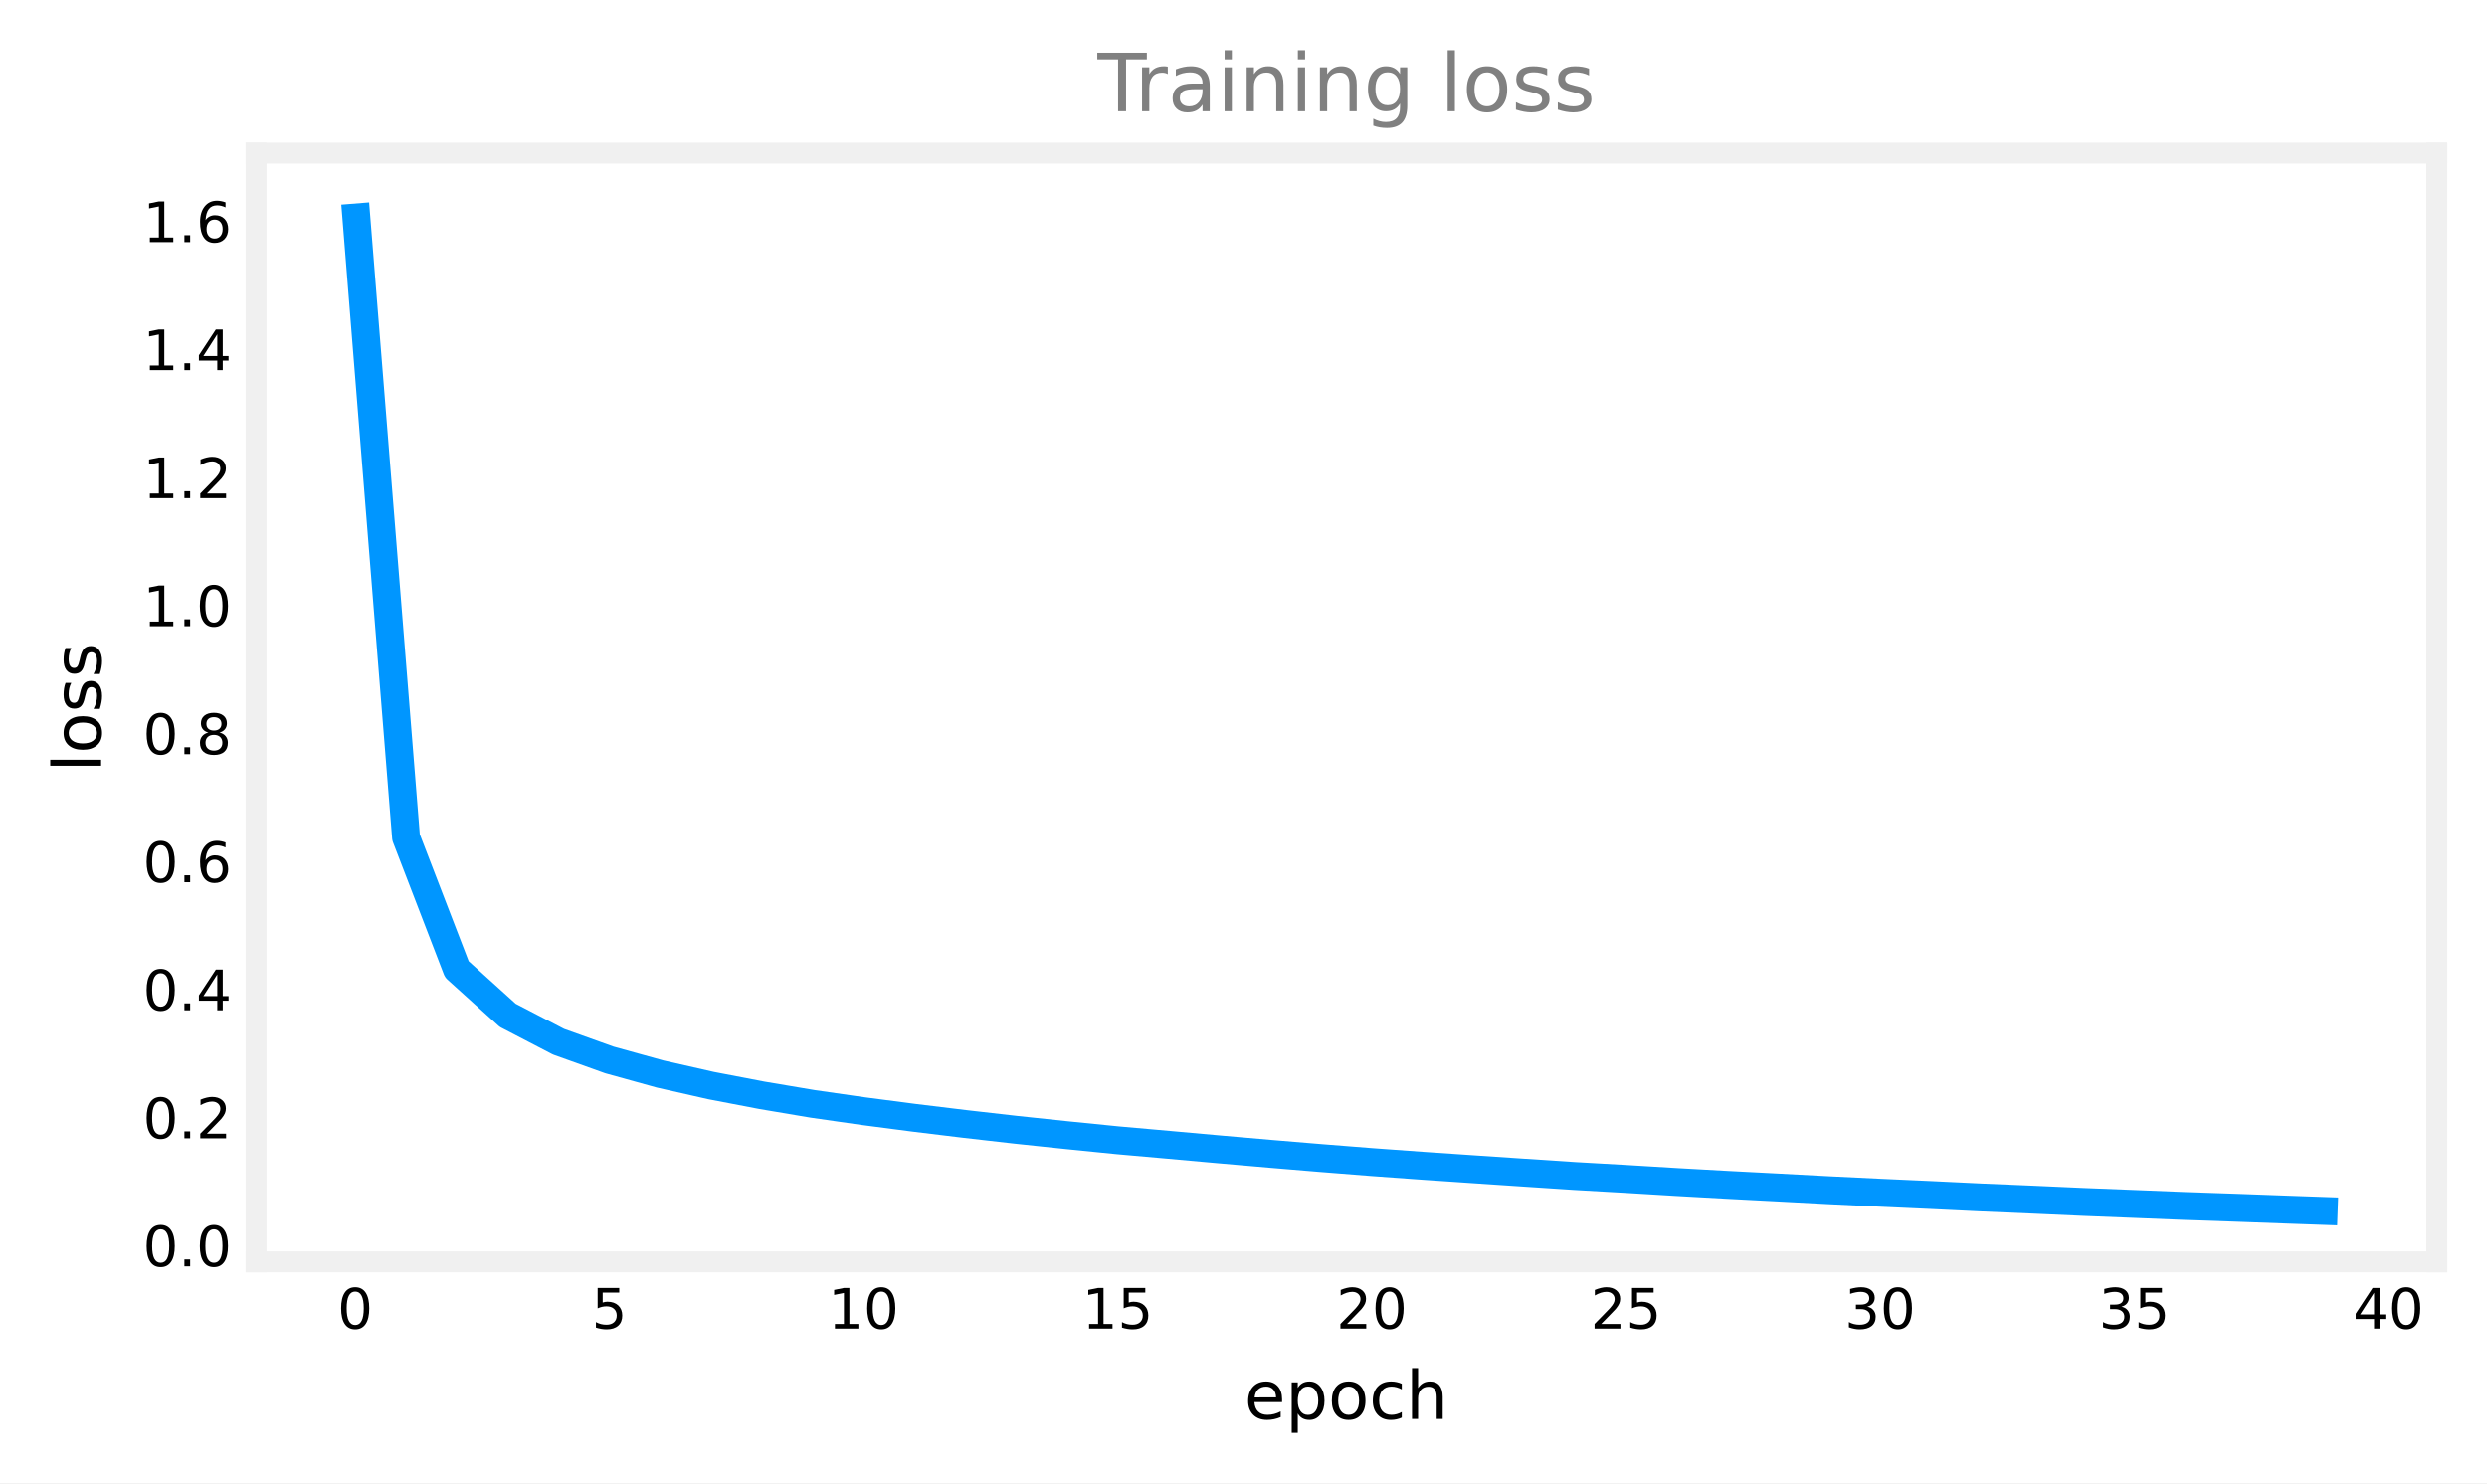
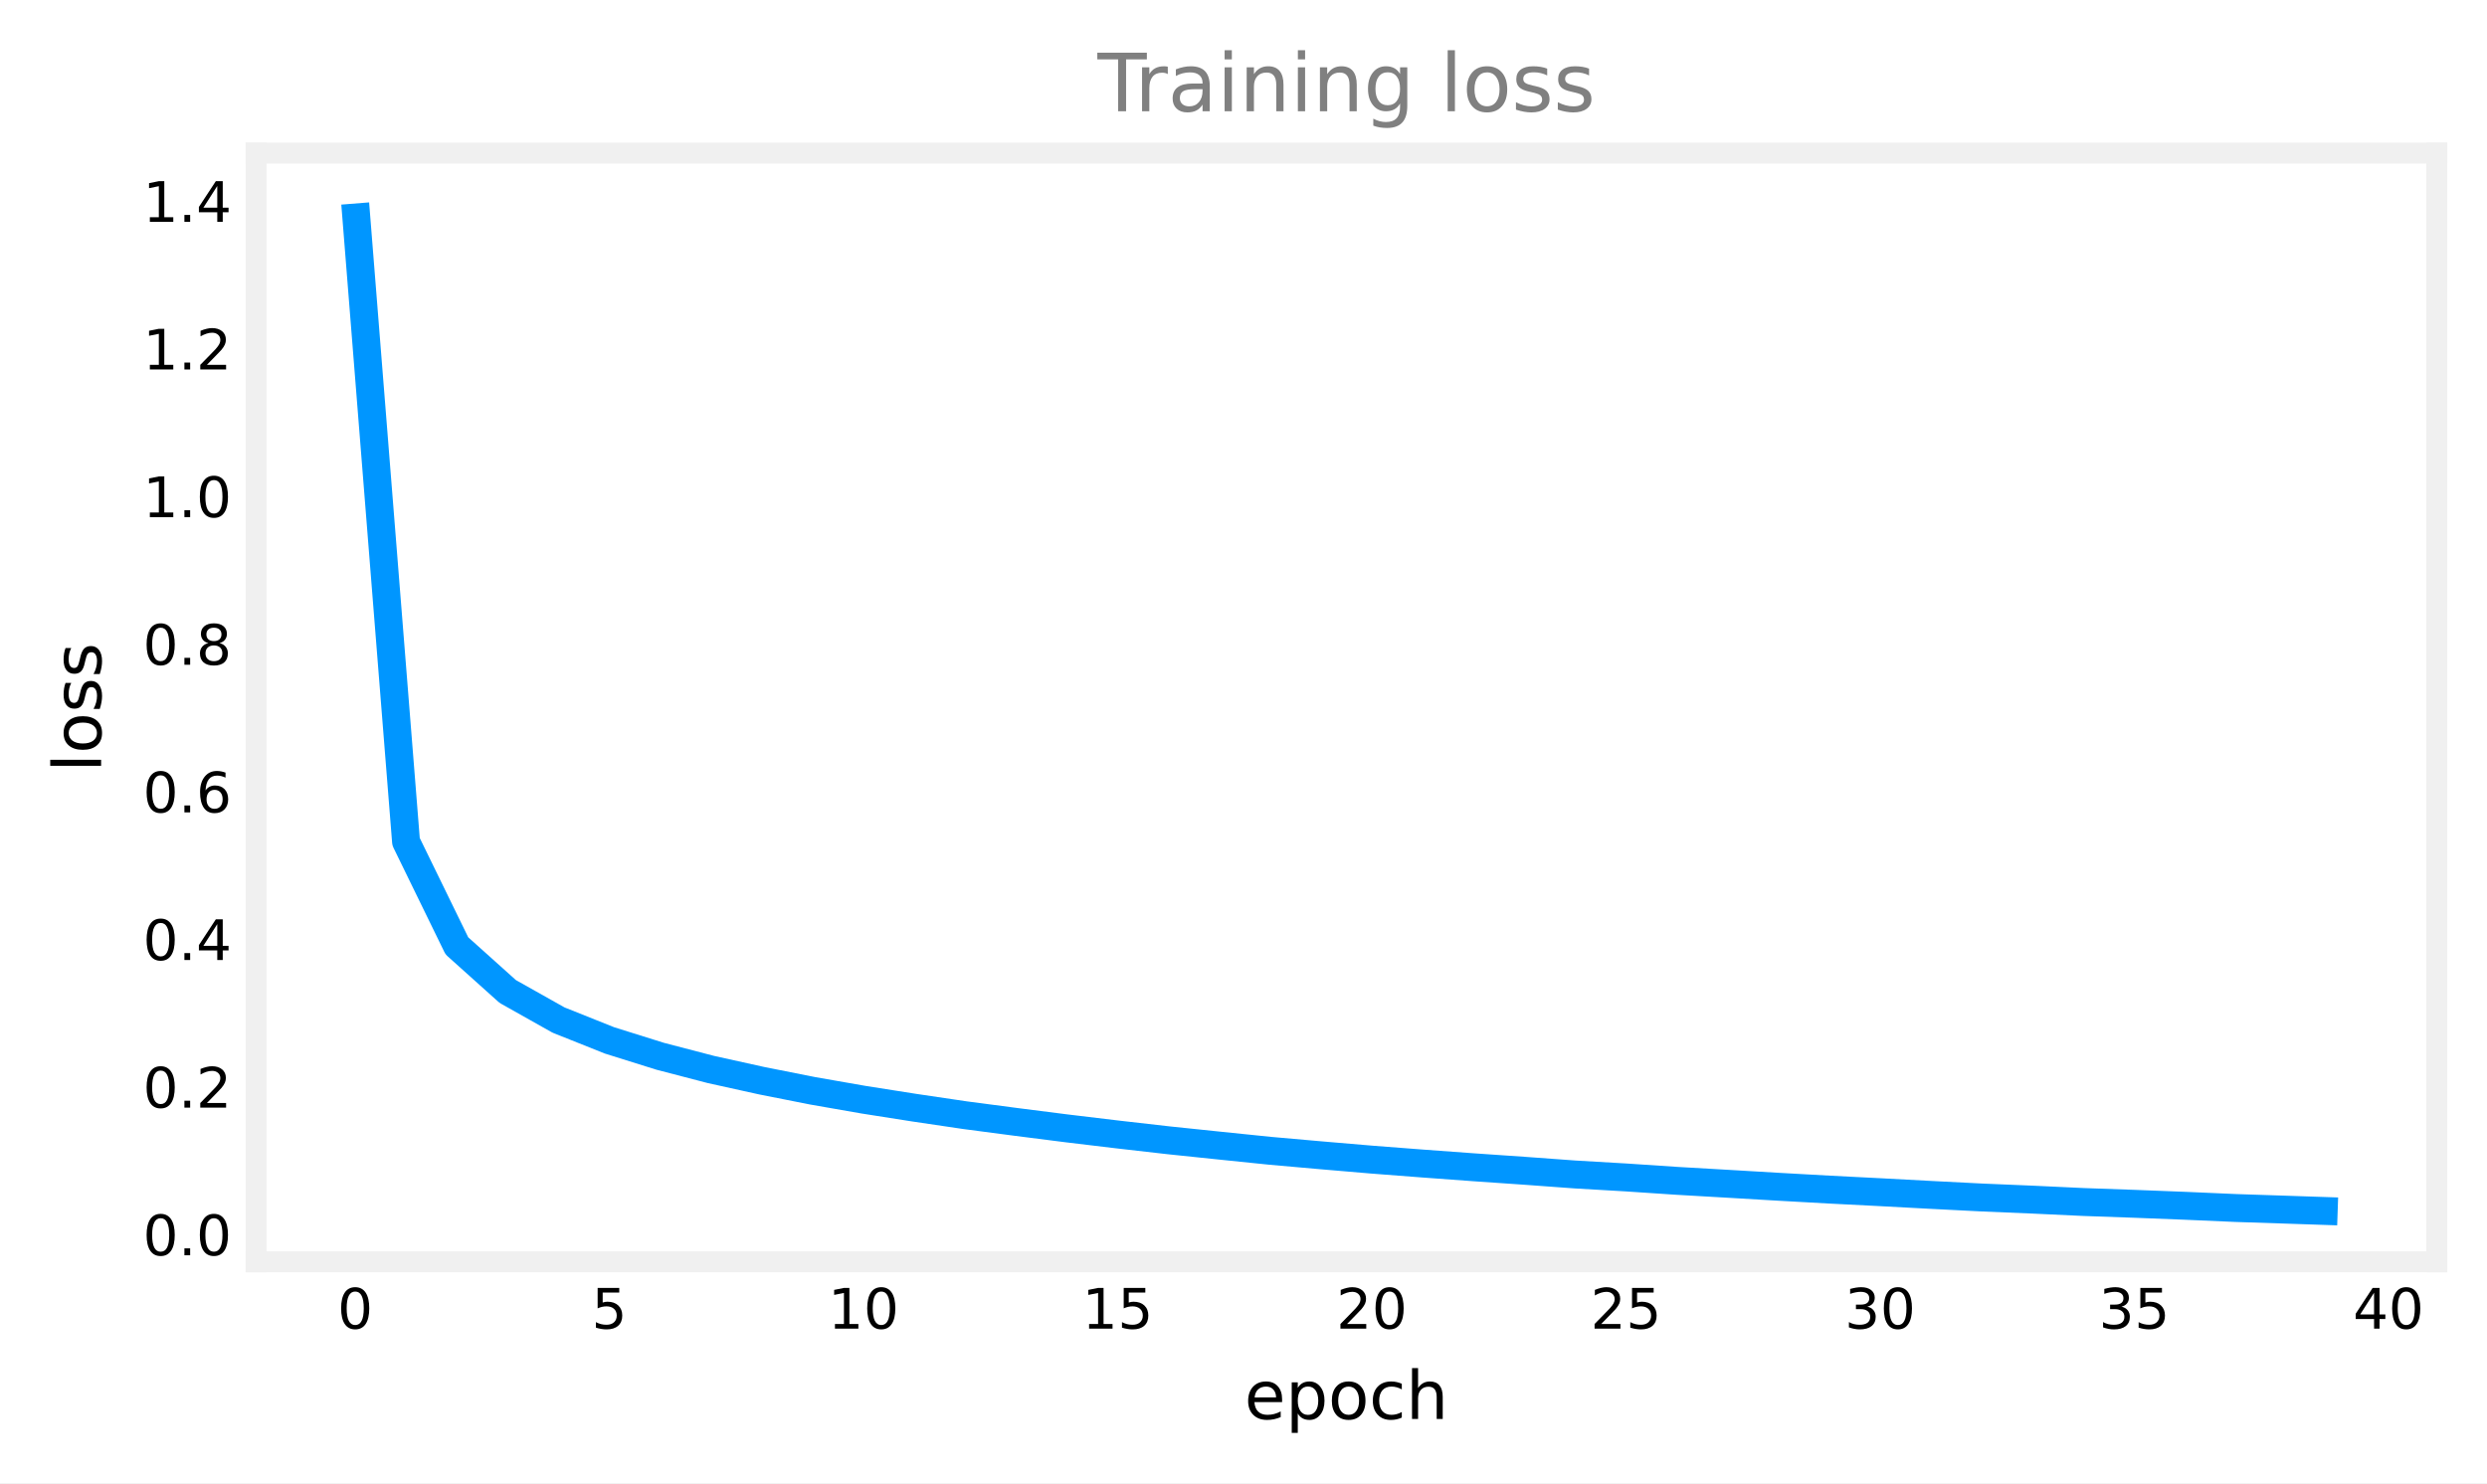
<svg xmlns="http://www.w3.org/2000/svg" xmlns:xlink="http://www.w3.org/1999/xlink" width="356.54pt" height="212.657pt" viewBox="0 0 356.54 212.657" version="1.1">
  <defs>
    <style type="text/css">*{stroke-linejoin: round; stroke-linecap: butt}</style>
  </defs>
  <g id="figure_1">
    <g id="patch_1">
      <path d="M 0 212.657  L 356.54 212.657  L 356.54 0  L 0 0  z " style="fill: #ffffff" />
    </g>
    <g id="axes_1">
      <g id="patch_2">
        <path d="M 36.714 180.923  L 349.34 180.923  L 349.34 21.953  L 36.714 21.953  z " style="fill: #ffffff" />
      </g>
      <g id="matplotlib.axis_1">
        <g id="xtick_1">
          <g id="line2d_1" />
          <g id="text_1">
            <g transform="translate(48.37878 190.5022) scale(0.08 -0.08)">
              <defs>
                <path id="DejaVuSans-30" d="M 2034 4250  Q 1547 4250 1301 3770  Q 1056 3291 1056 2328  Q 1056 1369 1301 889  Q 1547 409 2034 409  Q 2525 409 2770 889  Q 3016 1369 3016 2328  Q 3016 3291 2770 3770  Q 2525 4250 2034 4250  z M 2034 4750  Q 2819 4750 3233 4129  Q 3647 3509 3647 2328  Q 3647 1150 3233 529  Q 2819 -91 2034 -91  Q 1250 -91 836 529  Q 422 1150 422 2328  Q 422 3509 836 4129  Q 1250 4750 2034 4750  z " transform="scale(0.015625)" />
              </defs>
              <use xlink:href="#DejaVuSans-30" />
            </g>
          </g>
        </g>
        <g id="xtick_2">
          <g id="line2d_2" />
          <g id="text_2">
            <g transform="translate(84.81541 190.5022) scale(0.08 -0.08)">
              <defs>
                <path id="DejaVuSans-35" d="M 691 4666  L 3169 4666  L 3169 4134  L 1269 4134  L 1269 2991  Q 1406 3038 1543 3061  Q 1681 3084 1819 3084  Q 2600 3084 3056 2656  Q 3513 2228 3513 1497  Q 3513 744 3044 326  Q 2575 -91 1722 -91  Q 1428 -91 1123 -41  Q 819 9 494 109  L 494 744  Q 775 591 1075 516  Q 1375 441 1709 441  Q 2250 441 2565 725  Q 2881 1009 2881 1497  Q 2881 1984 2565 2268  Q 2250 2553 1709 2553  Q 1456 2553 1204 2497  Q 953 2441 691 2322  L 691 4666  z " transform="scale(0.015625)" />
              </defs>
              <use xlink:href="#DejaVuSans-35" />
            </g>
          </g>
        </g>
        <g id="xtick_3">
          <g id="line2d_3" />
          <g id="text_3">
            <g transform="translate(118.707 190.5022) scale(0.08 -0.08)">
              <defs>
                <path id="DejaVuSans-31" d="M 794 531  L 1825 531  L 1825 4091  L 703 3866  L 703 4441  L 1819 4666  L 2450 4666  L 2450 531  L 3481 531  L 3481 0  L 794 0  L 794 531  z " transform="scale(0.015625)" />
              </defs>
              <use xlink:href="#DejaVuSans-31" />
              <use xlink:href="#DejaVuSans-30" transform="translate(63.62305 0)" />
            </g>
          </g>
        </g>
        <g id="xtick_4">
          <g id="line2d_4" />
          <g id="text_4">
            <g transform="translate(155.1437 190.5022) scale(0.08 -0.08)">
              <use xlink:href="#DejaVuSans-31" />
              <use xlink:href="#DejaVuSans-35" transform="translate(63.62305 0)" />
            </g>
          </g>
        </g>
        <g id="xtick_5">
          <g id="line2d_5" />
          <g id="text_5">
            <g transform="translate(191.5803 190.5022) scale(0.08 -0.08)">
              <defs>
                <path id="DejaVuSans-32" d="M 1228 531  L 3431 531  L 3431 0  L 469 0  L 469 531  Q 828 903 1448 1529  Q 2069 2156 2228 2338  Q 2531 2678 2651 2914  Q 2772 3150 2772 3378  Q 2772 3750 2511 3984  Q 2250 4219 1831 4219  Q 1534 4219 1204 4116  Q 875 4013 500 3803  L 500 4441  Q 881 4594 1212 4672  Q 1544 4750 1819 4750  Q 2544 4750 2975 4387  Q 3406 4025 3406 3419  Q 3406 3131 3298 2873  Q 3191 2616 2906 2266  Q 2828 2175 2409 1742  Q 1991 1309 1228 531  z " transform="scale(0.015625)" />
              </defs>
              <use xlink:href="#DejaVuSans-32" />
              <use xlink:href="#DejaVuSans-30" transform="translate(63.62305 0)" />
            </g>
          </g>
        </g>
        <g id="xtick_6">
          <g id="line2d_6" />
          <g id="text_6">
            <g transform="translate(228.0169 190.5022) scale(0.08 -0.08)">
              <use xlink:href="#DejaVuSans-32" />
              <use xlink:href="#DejaVuSans-35" transform="translate(63.62305 0)" />
            </g>
          </g>
        </g>
        <g id="xtick_7">
          <g id="line2d_7" />
          <g id="text_7">
            <g transform="translate(264.4535 190.5022) scale(0.08 -0.08)">
              <defs>
                <path id="DejaVuSans-33" d="M 2597 2516  Q 3050 2419 3304 2112  Q 3559 1806 3559 1356  Q 3559 666 3084 287  Q 2609 -91 1734 -91  Q 1441 -91 1130 -33  Q 819 25 488 141  L 488 750  Q 750 597 1062 519  Q 1375 441 1716 441  Q 2309 441 2620 675  Q 2931 909 2931 1356  Q 2931 1769 2642 2001  Q 2353 2234 1838 2234  L 1294 2234  L 1294 2753  L 1863 2753  Q 2328 2753 2575 2939  Q 2822 3125 2822 3475  Q 2822 3834 2567 4026  Q 2313 4219 1838 4219  Q 1578 4219 1281 4162  Q 984 4106 628 3988  L 628 4550  Q 988 4650 1302 4700  Q 1616 4750 1894 4750  Q 2613 4750 3031 4423  Q 3450 4097 3450 3541  Q 3450 3153 3228 2886  Q 3006 2619 2597 2516  z " transform="scale(0.015625)" />
              </defs>
              <use xlink:href="#DejaVuSans-33" />
              <use xlink:href="#DejaVuSans-30" transform="translate(63.62305 0)" />
            </g>
          </g>
        </g>
        <g id="xtick_8">
          <g id="line2d_8" />
          <g id="text_8">
            <g transform="translate(300.8902 190.5022) scale(0.08 -0.08)">
              <use xlink:href="#DejaVuSans-33" />
              <use xlink:href="#DejaVuSans-35" transform="translate(63.62305 0)" />
            </g>
          </g>
        </g>
        <g id="xtick_9">
          <g id="line2d_9" />
          <g id="text_9">
            <g transform="translate(337.3268 190.5022) scale(0.08 -0.08)">
              <defs>
                <path id="DejaVuSans-34" d="M 2419 4116  L 825 1625  L 2419 1625  L 2419 4116  z M 2253 4666  L 3047 4666  L 3047 1625  L 3713 1625  L 3713 1100  L 3047 1100  L 3047 0  L 2419 0  L 2419 1100  L 313 1100  L 313 1709  L 2253 4666  z " transform="scale(0.015625)" />
              </defs>
              <use xlink:href="#DejaVuSans-34" />
              <use xlink:href="#DejaVuSans-30" transform="translate(63.62305 0)" />
            </g>
          </g>
        </g>
        <g id="text_10">
          <g transform="translate(178.4076 203.4604) scale(0.096 -0.096)">
            <defs>
              <path id="DejaVuSans-65" d="M 3597 1894  L 3597 1613  L 953 1613  Q 991 1019 1311 708  Q 1631 397 2203 397  Q 2534 397 2845 478  Q 3156 559 3463 722  L 3463 178  Q 3153 47 2828 -22  Q 2503 -91 2169 -91  Q 1331 -91 842 396  Q 353 884 353 1716  Q 353 2575 817 3079  Q 1281 3584 2069 3584  Q 2775 3584 3186 3129  Q 3597 2675 3597 1894  z M 3022 2063  Q 3016 2534 2758 2815  Q 2500 3097 2075 3097  Q 1594 3097 1305 2825  Q 1016 2553 972 2059  L 3022 2063  z " transform="scale(0.015625)" />
              <path id="DejaVuSans-70" d="M 1159 525  L 1159 -1331  L 581 -1331  L 581 3500  L 1159 3500  L 1159 2969  Q 1341 3281 1617 3432  Q 1894 3584 2278 3584  Q 2916 3584 3314 3078  Q 3713 2572 3713 1747  Q 3713 922 3314 415  Q 2916 -91 2278 -91  Q 1894 -91 1617 61  Q 1341 213 1159 525  z M 3116 1747  Q 3116 2381 2855 2742  Q 2594 3103 2138 3103  Q 1681 3103 1420 2742  Q 1159 2381 1159 1747  Q 1159 1113 1420 752  Q 1681 391 2138 391  Q 2594 391 2855 752  Q 3116 1113 3116 1747  z " transform="scale(0.015625)" />
              <path id="DejaVuSans-6f" d="M 1959 3097  Q 1497 3097 1228 2736  Q 959 2375 959 1747  Q 959 1119 1226 758  Q 1494 397 1959 397  Q 2419 397 2687 759  Q 2956 1122 2956 1747  Q 2956 2369 2687 2733  Q 2419 3097 1959 3097  z M 1959 3584  Q 2709 3584 3137 3096  Q 3566 2609 3566 1747  Q 3566 888 3137 398  Q 2709 -91 1959 -91  Q 1206 -91 779 398  Q 353 888 353 1747  Q 353 2609 779 3096  Q 1206 3584 1959 3584  z " transform="scale(0.015625)" />
              <path id="DejaVuSans-63" d="M 3122 3366  L 3122 2828  Q 2878 2963 2633 3030  Q 2388 3097 2138 3097  Q 1578 3097 1268 2742  Q 959 2388 959 1747  Q 959 1106 1268 751  Q 1578 397 2138 397  Q 2388 397 2633 464  Q 2878 531 3122 666  L 3122 134  Q 2881 22 2623 -34  Q 2366 -91 2075 -91  Q 1284 -91 818 406  Q 353 903 353 1747  Q 353 2603 823 3093  Q 1294 3584 2113 3584  Q 2378 3584 2631 3529  Q 2884 3475 3122 3366  z " transform="scale(0.015625)" />
              <path id="DejaVuSans-68" d="M 3513 2113  L 3513 0  L 2938 0  L 2938 2094  Q 2938 2591 2744 2837  Q 2550 3084 2163 3084  Q 1697 3084 1428 2787  Q 1159 2491 1159 1978  L 1159 0  L 581 0  L 581 4863  L 1159 4863  L 1159 2956  Q 1366 3272 1645 3428  Q 1925 3584 2291 3584  Q 2894 3584 3203 3211  Q 3513 2838 3513 2113  z " transform="scale(0.015625)" />
            </defs>
            <use xlink:href="#DejaVuSans-65" />
            <use xlink:href="#DejaVuSans-70" transform="translate(61.52344 0)" />
            <use xlink:href="#DejaVuSans-6f" transform="translate(125 0)" />
            <use xlink:href="#DejaVuSans-63" transform="translate(186.1816 0)" />
            <use xlink:href="#DejaVuSans-68" transform="translate(241.1621 0)" />
          </g>
        </g>
      </g>
      <g id="matplotlib.axis_2">
        <g id="ytick_1">
          <g id="line2d_10" />
          <g id="text_11">
-             <g transform="translate(20.491 181.5728) scale(0.08 -0.08)">
+             <g transform="translate(20.491 179.9873) scale(0.08 -0.08)">
              <defs>
                <path id="DejaVuSans-2e" d="M 684 794  L 1344 794  L 1344 0  L 684 0  L 684 794  z " transform="scale(0.015625)" />
              </defs>
              <use xlink:href="#DejaVuSans-30" />
              <use xlink:href="#DejaVuSans-2e" transform="translate(63.62305 0)" />
              <use xlink:href="#DejaVuSans-30" transform="translate(95.41016 0)" />
            </g>
          </g>
        </g>
        <g id="ytick_2">
          <g id="line2d_11" />
          <g id="text_12">
-             <g transform="translate(20.491 163.2159) scale(0.08 -0.08)">
+             <g transform="translate(20.491 158.8193) scale(0.08 -0.08)">
              <use xlink:href="#DejaVuSans-30" />
              <use xlink:href="#DejaVuSans-2e" transform="translate(63.62305 0)" />
              <use xlink:href="#DejaVuSans-32" transform="translate(95.41016 0)" />
            </g>
          </g>
        </g>
        <g id="ytick_3">
          <g id="line2d_12" />
          <g id="text_13">
-             <g transform="translate(20.491 144.8589) scale(0.08 -0.08)">
+             <g transform="translate(20.491 137.6513) scale(0.08 -0.08)">
              <use xlink:href="#DejaVuSans-30" />
              <use xlink:href="#DejaVuSans-2e" transform="translate(63.62305 0)" />
              <use xlink:href="#DejaVuSans-34" transform="translate(95.41016 0)" />
            </g>
          </g>
        </g>
        <g id="ytick_4">
          <g id="line2d_13" />
          <g id="text_14">
-             <g transform="translate(20.491 126.5019) scale(0.08 -0.08)">
+             <g transform="translate(20.491 116.4833) scale(0.08 -0.08)">
              <defs>
                <path id="DejaVuSans-36" d="M 2113 2584  Q 1688 2584 1439 2293  Q 1191 2003 1191 1497  Q 1191 994 1439 701  Q 1688 409 2113 409  Q 2538 409 2786 701  Q 3034 994 3034 1497  Q 3034 2003 2786 2293  Q 2538 2584 2113 2584  z M 3366 4563  L 3366 3988  Q 3128 4100 2886 4159  Q 2644 4219 2406 4219  Q 1781 4219 1451 3797  Q 1122 3375 1075 2522  Q 1259 2794 1537 2939  Q 1816 3084 2150 3084  Q 2853 3084 3261 2657  Q 3669 2231 3669 1497  Q 3669 778 3244 343  Q 2819 -91 2113 -91  Q 1303 -91 875 529  Q 447 1150 447 2328  Q 447 3434 972 4092  Q 1497 4750 2381 4750  Q 2619 4750 2861 4703  Q 3103 4656 3366 4563  z " transform="scale(0.015625)" />
              </defs>
              <use xlink:href="#DejaVuSans-30" />
              <use xlink:href="#DejaVuSans-2e" transform="translate(63.62305 0)" />
              <use xlink:href="#DejaVuSans-36" transform="translate(95.41016 0)" />
            </g>
          </g>
        </g>
        <g id="ytick_5">
          <g id="line2d_14" />
          <g id="text_15">
-             <g transform="translate(20.491 108.145) scale(0.08 -0.08)">
+             <g transform="translate(20.491 95.31535) scale(0.08 -0.08)">
              <defs>
                <path id="DejaVuSans-38" d="M 2034 2216  Q 1584 2216 1326 1975  Q 1069 1734 1069 1313  Q 1069 891 1326 650  Q 1584 409 2034 409  Q 2484 409 2743 651  Q 3003 894 3003 1313  Q 3003 1734 2745 1975  Q 2488 2216 2034 2216  z M 1403 2484  Q 997 2584 770 2862  Q 544 3141 544 3541  Q 544 4100 942 4425  Q 1341 4750 2034 4750  Q 2731 4750 3128 4425  Q 3525 4100 3525 3541  Q 3525 3141 3298 2862  Q 3072 2584 2669 2484  Q 3125 2378 3379 2068  Q 3634 1759 3634 1313  Q 3634 634 3220 271  Q 2806 -91 2034 -91  Q 1263 -91 848 271  Q 434 634 434 1313  Q 434 1759 690 2068  Q 947 2378 1403 2484  z M 1172 3481  Q 1172 3119 1398 2916  Q 1625 2713 2034 2713  Q 2441 2713 2670 2916  Q 2900 3119 2900 3481  Q 2900 3844 2670 4047  Q 2441 4250 2034 4250  Q 1625 4250 1398 4047  Q 1172 3844 1172 3481  z " transform="scale(0.015625)" />
              </defs>
              <use xlink:href="#DejaVuSans-30" />
              <use xlink:href="#DejaVuSans-2e" transform="translate(63.62305 0)" />
              <use xlink:href="#DejaVuSans-38" transform="translate(95.41016 0)" />
            </g>
          </g>
        </g>
        <g id="ytick_6">
          <g id="line2d_15" />
          <g id="text_16">
-             <g transform="translate(20.491 89.78803) scale(0.08 -0.08)">
+             <g transform="translate(20.491 74.14737) scale(0.08 -0.08)">
              <use xlink:href="#DejaVuSans-31" />
              <use xlink:href="#DejaVuSans-2e" transform="translate(63.62305 0)" />
              <use xlink:href="#DejaVuSans-30" transform="translate(95.41016 0)" />
            </g>
          </g>
        </g>
        <g id="ytick_7">
          <g id="line2d_16" />
          <g id="text_17">
-             <g transform="translate(20.491 71.43108) scale(0.08 -0.08)">
+             <g transform="translate(20.491 52.97939) scale(0.08 -0.08)">
              <use xlink:href="#DejaVuSans-31" />
              <use xlink:href="#DejaVuSans-2e" transform="translate(63.62305 0)" />
              <use xlink:href="#DejaVuSans-32" transform="translate(95.41016 0)" />
            </g>
          </g>
        </g>
        <g id="ytick_8">
          <g id="line2d_17" />
          <g id="text_18">
-             <g transform="translate(20.491 53.07412) scale(0.08 -0.08)">
+             <g transform="translate(20.491 31.81141) scale(0.08 -0.08)">
              <use xlink:href="#DejaVuSans-31" />
              <use xlink:href="#DejaVuSans-2e" transform="translate(63.62305 0)" />
              <use xlink:href="#DejaVuSans-34" transform="translate(95.41016 0)" />
            </g>
          </g>
        </g>
-         <g id="ytick_9">
-           <g id="line2d_18" />
-           <g id="text_19">
-             <g transform="translate(20.491 34.71717) scale(0.08 -0.08)">
-               <use xlink:href="#DejaVuSans-31" />
-               <use xlink:href="#DejaVuSans-2e" transform="translate(63.62305 0)" />
-               <use xlink:href="#DejaVuSans-36" transform="translate(95.41016 0)" />
-             </g>
-           </g>
-         </g>
-         <g id="text_20">
+         <g id="text_19">
          <g transform="translate(14.4945 110.7099) rotate(-90) scale(0.096 -0.096)">
            <defs>
              <path id="DejaVuSans-6c" d="M 603 4863  L 1178 4863  L 1178 0  L 603 0  L 603 4863  z " transform="scale(0.015625)" />
              <path id="DejaVuSans-73" d="M 2834 3397  L 2834 2853  Q 2591 2978 2328 3040  Q 2066 3103 1784 3103  Q 1356 3103 1142 2972  Q 928 2841 928 2578  Q 928 2378 1081 2264  Q 1234 2150 1697 2047  L 1894 2003  Q 2506 1872 2764 1633  Q 3022 1394 3022 966  Q 3022 478 2636 193  Q 2250 -91 1575 -91  Q 1294 -91 989 -36  Q 684 19 347 128  L 347 722  Q 666 556 975 473  Q 1284 391 1588 391  Q 1994 391 2212 530  Q 2431 669 2431 922  Q 2431 1156 2273 1281  Q 2116 1406 1581 1522  L 1381 1569  Q 847 1681 609 1914  Q 372 2147 372 2553  Q 372 3047 722 3315  Q 1072 3584 1716 3584  Q 2034 3584 2315 3537  Q 2597 3491 2834 3397  z " transform="scale(0.015625)" />
            </defs>
            <use xlink:href="#DejaVuSans-6c" />
            <use xlink:href="#DejaVuSans-6f" transform="translate(27.7832 0)" />
            <use xlink:href="#DejaVuSans-73" transform="translate(88.96484 0)" />
            <use xlink:href="#DejaVuSans-73" transform="translate(141.0645 0)" />
          </g>
        </g>
      </g>
-       <g id="line2d_19">
-         <path d="M 50.924 29.179  L 58.211 120.065  L 65.498 138.99  L 72.786 145.578  L 80.073 149.367  L 87.36 151.977  L 94.648 153.997  L 101.935 155.649  L 109.222 157.046  L 116.51 158.275  L 123.797 159.324  L 131.084 160.275  L 138.372 161.16  L 145.659 161.992  L 152.946 162.765  L 160.234 163.498  L 167.521 164.143  L 174.808 164.8  L 182.096 165.438  L 189.383 166.046  L 196.67 166.624  L 203.958 167.153  L 211.245 167.653  L 218.532 168.143  L 225.82 168.625  L 233.107 169.041  L 240.394 169.484  L 247.682 169.892  L 254.969 170.273  L 262.256 170.663  L 269.544 171.017  L 276.831 171.348  L 284.118 171.7  L 291.406 172.01  L 298.693 172.338  L 305.98 172.626  L 313.267 172.921  L 320.555 173.17  L 327.842 173.439  L 335.129 173.697  " clip-path="url(#p6f29682eae)" style="fill: none; stroke: #0096ff; stroke-width: 4" />
+       <g id="line2d_18">
+         <path d="M 50.924 29.179  L 58.211 120.686  L 65.498 135.621  L 72.786 142.162  L 80.073 146.26  L 87.36 149.171  L 94.648 151.453  L 101.935 153.352  L 109.222 154.961  L 116.51 156.406  L 123.797 157.679  L 131.084 158.826  L 138.372 159.905  L 145.659 160.864  L 152.946 161.793  L 160.234 162.667  L 167.521 163.5  L 174.808 164.259  L 182.096 165.007  L 189.383 165.652  L 196.67 166.272  L 203.958 166.833  L 211.245 167.367  L 218.532 167.869  L 225.82 168.403  L 233.107 168.827  L 240.394 169.314  L 247.682 169.734  L 254.969 170.164  L 262.256 170.57  L 269.544 170.941  L 276.831 171.331  L 284.118 171.702  L 291.406 172.008  L 298.693 172.349  L 305.98 172.607  L 313.267 172.892  L 320.555 173.211  L 327.842 173.451  L 335.129 173.697  " clip-path="url(#pa88b3c6433)" style="fill: none; stroke: #0096ff; stroke-width: 4" />
      </g>
      <g id="patch_3">
        <path d="M 36.714 180.923  L 36.714 21.953  " style="fill: none; stroke: #f0f0f0; stroke-width: 3; stroke-linejoin: miter; stroke-linecap: square" />
      </g>
      <g id="patch_4">
        <path d="M 349.34 180.923  L 349.34 21.953  " style="fill: none; stroke: #f0f0f0; stroke-width: 3; stroke-linejoin: miter; stroke-linecap: square" />
      </g>
      <g id="patch_5">
        <path d="M 36.714 180.923  L 349.34 180.923  " style="fill: none; stroke: #f0f0f0; stroke-width: 3; stroke-linejoin: miter; stroke-linecap: square" />
      </g>
      <g id="patch_6">
        <path d="M 36.714 21.953  L 349.34 21.953  " style="fill: none; stroke: #f0f0f0; stroke-width: 3; stroke-linejoin: miter; stroke-linecap: square" />
      </g>
-       <g id="text_21">
+       <g id="text_20">
        <g style="fill: #808080" transform="translate(157.3461 15.9534) scale(0.1152 -0.1152)">
          <defs>
            <path id="DejaVuSans-54" d="M -19 4666  L 3928 4666  L 3928 4134  L 2272 4134  L 2272 0  L 1638 0  L 1638 4134  L -19 4134  L -19 4666  z " transform="scale(0.015625)" />
            <path id="DejaVuSans-72" d="M 2631 2963  Q 2534 3019 2420 3045  Q 2306 3072 2169 3072  Q 1681 3072 1420 2755  Q 1159 2438 1159 1844  L 1159 0  L 581 0  L 581 3500  L 1159 3500  L 1159 2956  Q 1341 3275 1631 3429  Q 1922 3584 2338 3584  Q 2397 3584 2469 3576  Q 2541 3569 2628 3553  L 2631 2963  z " transform="scale(0.015625)" />
            <path id="DejaVuSans-61" d="M 2194 1759  Q 1497 1759 1228 1600  Q 959 1441 959 1056  Q 959 750 1161 570  Q 1363 391 1709 391  Q 2188 391 2477 730  Q 2766 1069 2766 1631  L 2766 1759  L 2194 1759  z M 3341 1997  L 3341 0  L 2766 0  L 2766 531  Q 2569 213 2275 61  Q 1981 -91 1556 -91  Q 1019 -91 701 211  Q 384 513 384 1019  Q 384 1609 779 1909  Q 1175 2209 1959 2209  L 2766 2209  L 2766 2266  Q 2766 2663 2505 2880  Q 2244 3097 1772 3097  Q 1472 3097 1187 3025  Q 903 2953 641 2809  L 641 3341  Q 956 3463 1253 3523  Q 1550 3584 1831 3584  Q 2591 3584 2966 3190  Q 3341 2797 3341 1997  z " transform="scale(0.015625)" />
            <path id="DejaVuSans-69" d="M 603 3500  L 1178 3500  L 1178 0  L 603 0  L 603 3500  z M 603 4863  L 1178 4863  L 1178 4134  L 603 4134  L 603 4863  z " transform="scale(0.015625)" />
            <path id="DejaVuSans-6e" d="M 3513 2113  L 3513 0  L 2938 0  L 2938 2094  Q 2938 2591 2744 2837  Q 2550 3084 2163 3084  Q 1697 3084 1428 2787  Q 1159 2491 1159 1978  L 1159 0  L 581 0  L 581 3500  L 1159 3500  L 1159 2956  Q 1366 3272 1645 3428  Q 1925 3584 2291 3584  Q 2894 3584 3203 3211  Q 3513 2838 3513 2113  z " transform="scale(0.015625)" />
            <path id="DejaVuSans-67" d="M 2906 1791  Q 2906 2416 2648 2759  Q 2391 3103 1925 3103  Q 1463 3103 1205 2759  Q 947 2416 947 1791  Q 947 1169 1205 825  Q 1463 481 1925 481  Q 2391 481 2648 825  Q 2906 1169 2906 1791  z M 3481 434  Q 3481 -459 3084 -895  Q 2688 -1331 1869 -1331  Q 1566 -1331 1297 -1286  Q 1028 -1241 775 -1147  L 775 -588  Q 1028 -725 1275 -790  Q 1522 -856 1778 -856  Q 2344 -856 2625 -561  Q 2906 -266 2906 331  L 2906 616  Q 2728 306 2450 153  Q 2172 0 1784 0  Q 1141 0 747 490  Q 353 981 353 1791  Q 353 2603 747 3093  Q 1141 3584 1784 3584  Q 2172 3584 2450 3431  Q 2728 3278 2906 2969  L 2906 3500  L 3481 3500  L 3481 434  z " transform="scale(0.015625)" />
            <path id="DejaVuSans-20" transform="scale(0.015625)" />
          </defs>
          <use xlink:href="#DejaVuSans-54" />
          <use xlink:href="#DejaVuSans-72" transform="translate(46.33398 0)" />
          <use xlink:href="#DejaVuSans-61" transform="translate(87.44727 0)" />
          <use xlink:href="#DejaVuSans-69" transform="translate(148.7266 0)" />
          <use xlink:href="#DejaVuSans-6e" transform="translate(176.5098 0)" />
          <use xlink:href="#DejaVuSans-69" transform="translate(239.8887 0)" />
          <use xlink:href="#DejaVuSans-6e" transform="translate(267.6719 0)" />
          <use xlink:href="#DejaVuSans-67" transform="translate(331.0508 0)" />
          <use xlink:href="#DejaVuSans-20" transform="translate(394.5273 0)" />
          <use xlink:href="#DejaVuSans-6c" transform="translate(426.3145 0)" />
          <use xlink:href="#DejaVuSans-6f" transform="translate(454.0977 0)" />
          <use xlink:href="#DejaVuSans-73" transform="translate(515.2793 0)" />
          <use xlink:href="#DejaVuSans-73" transform="translate(567.3789 0)" />
        </g>
      </g>
    </g>
  </g>
  <defs>
-     <clipPath id="p6f29682eae">
+     <clipPath id="pa88b3c6433">
      <rect x="36.714" y="21.953" width="312.626" height="158.97" />
    </clipPath>
  </defs>
</svg>
